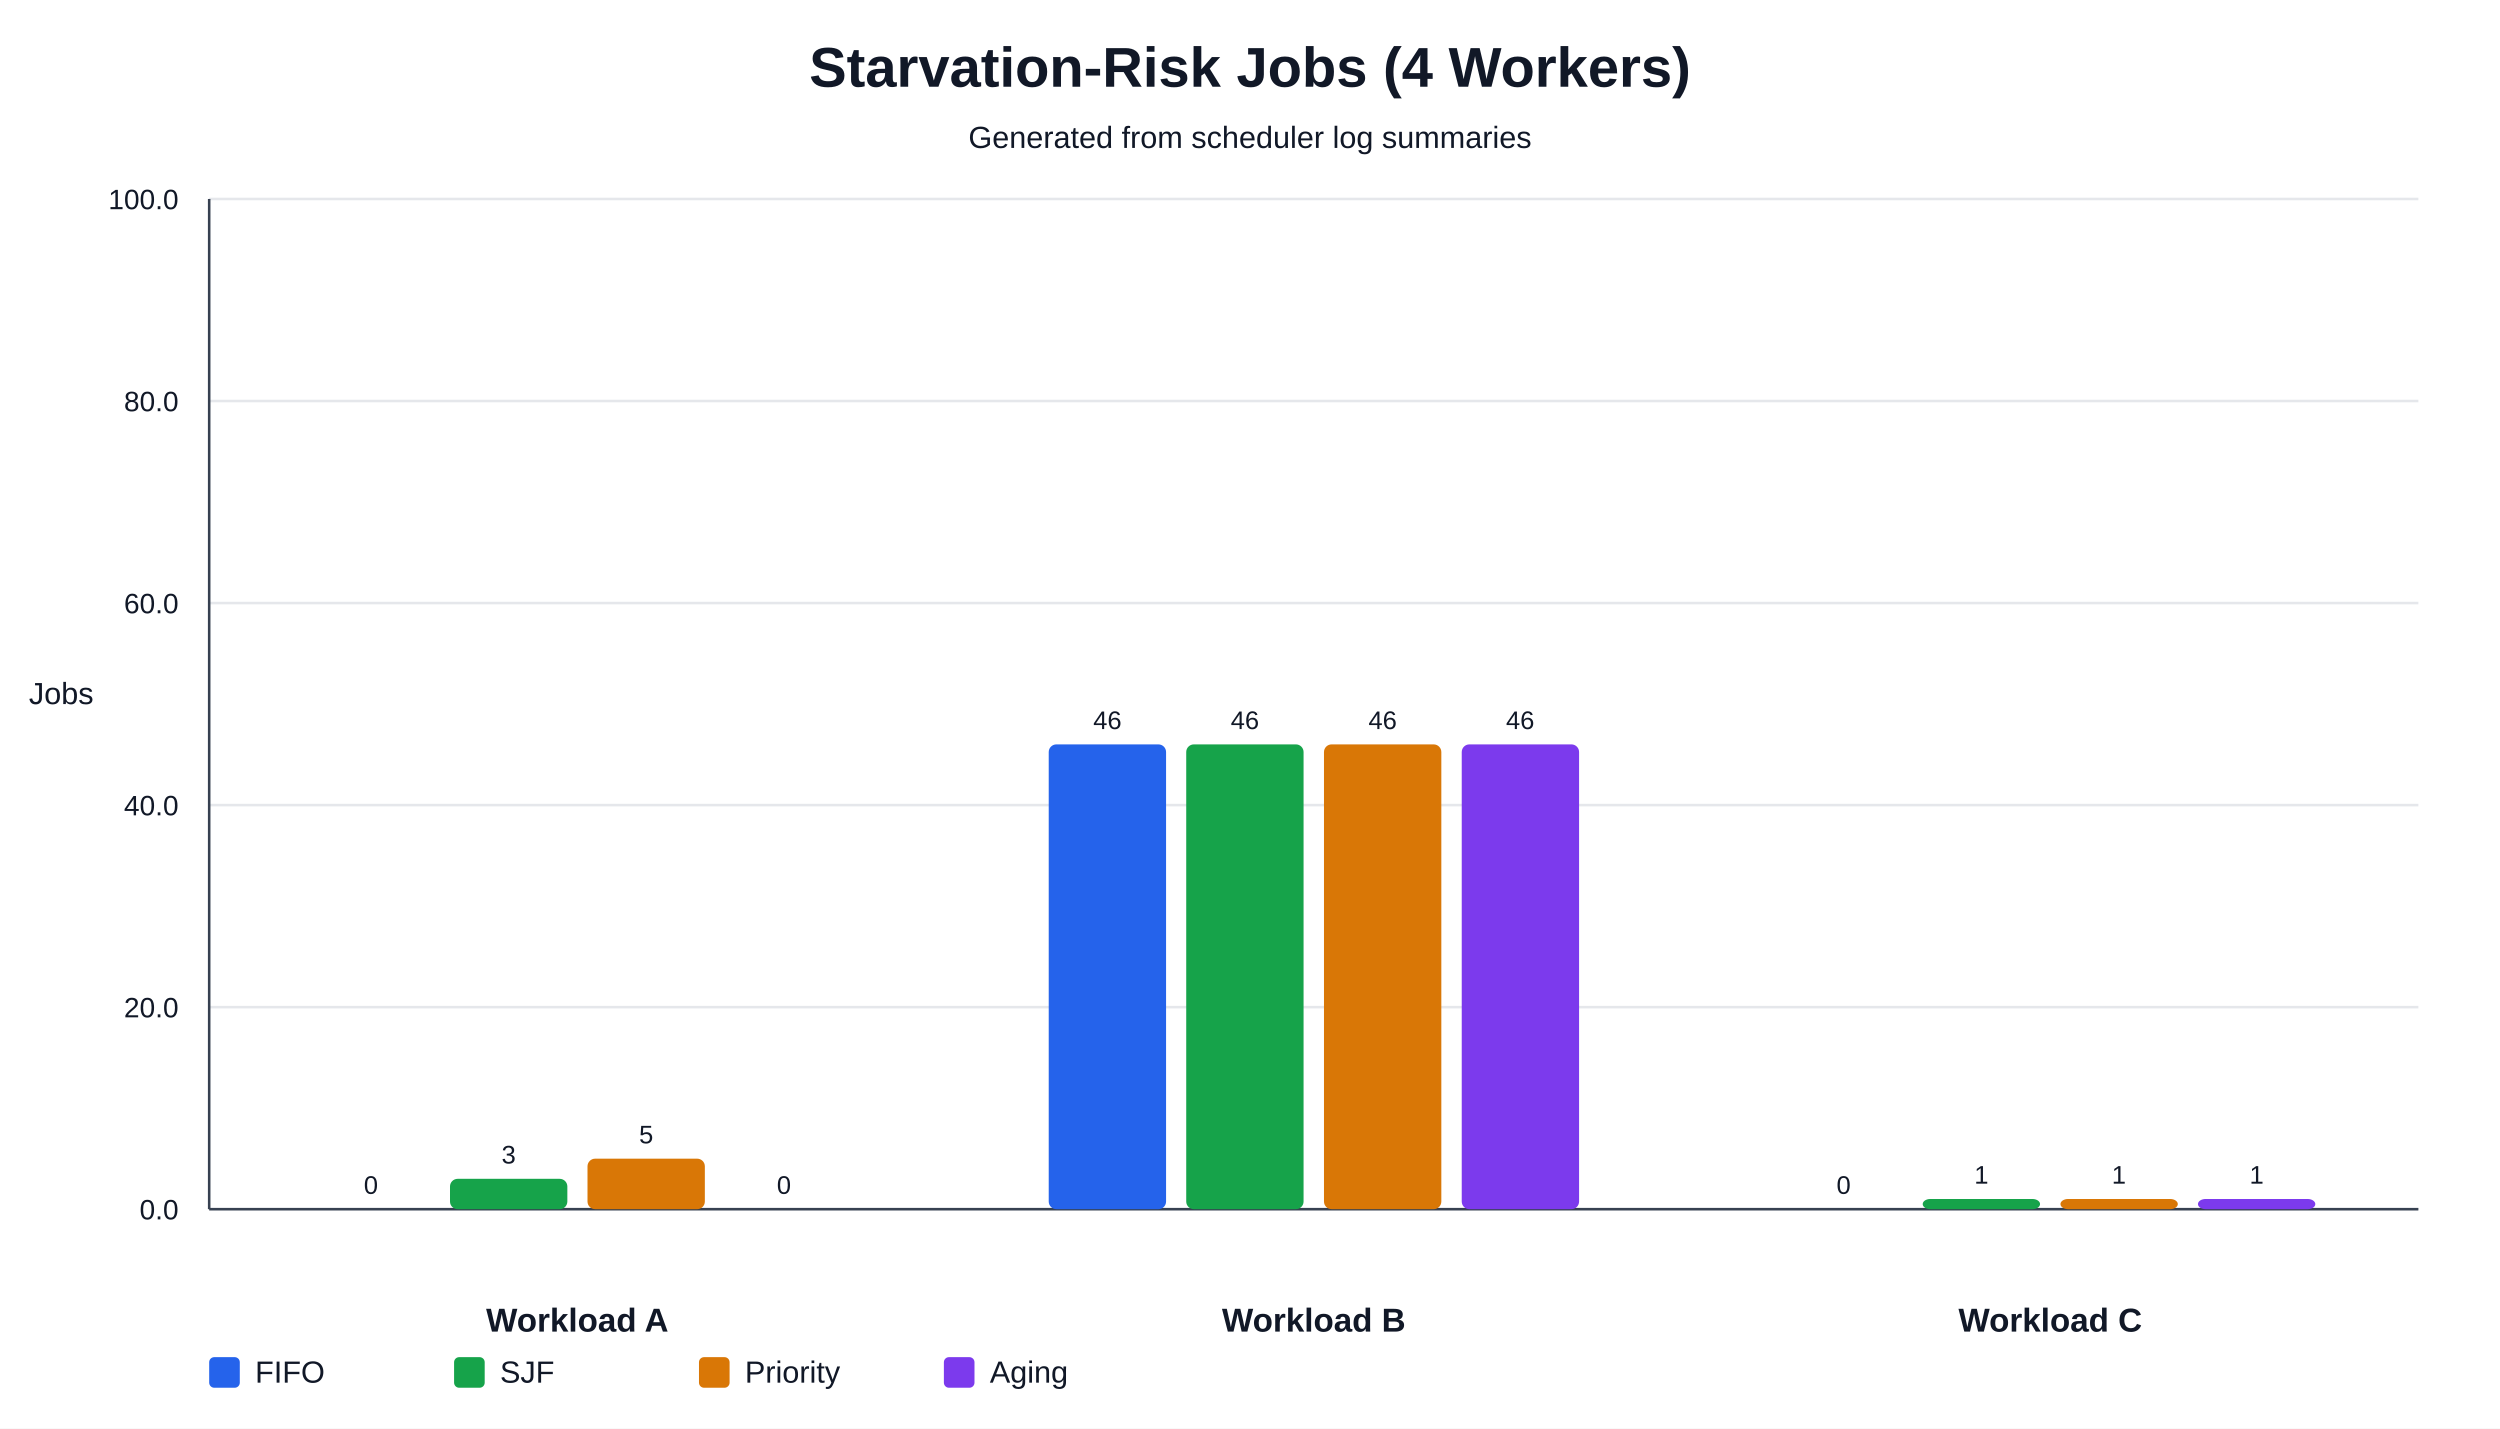
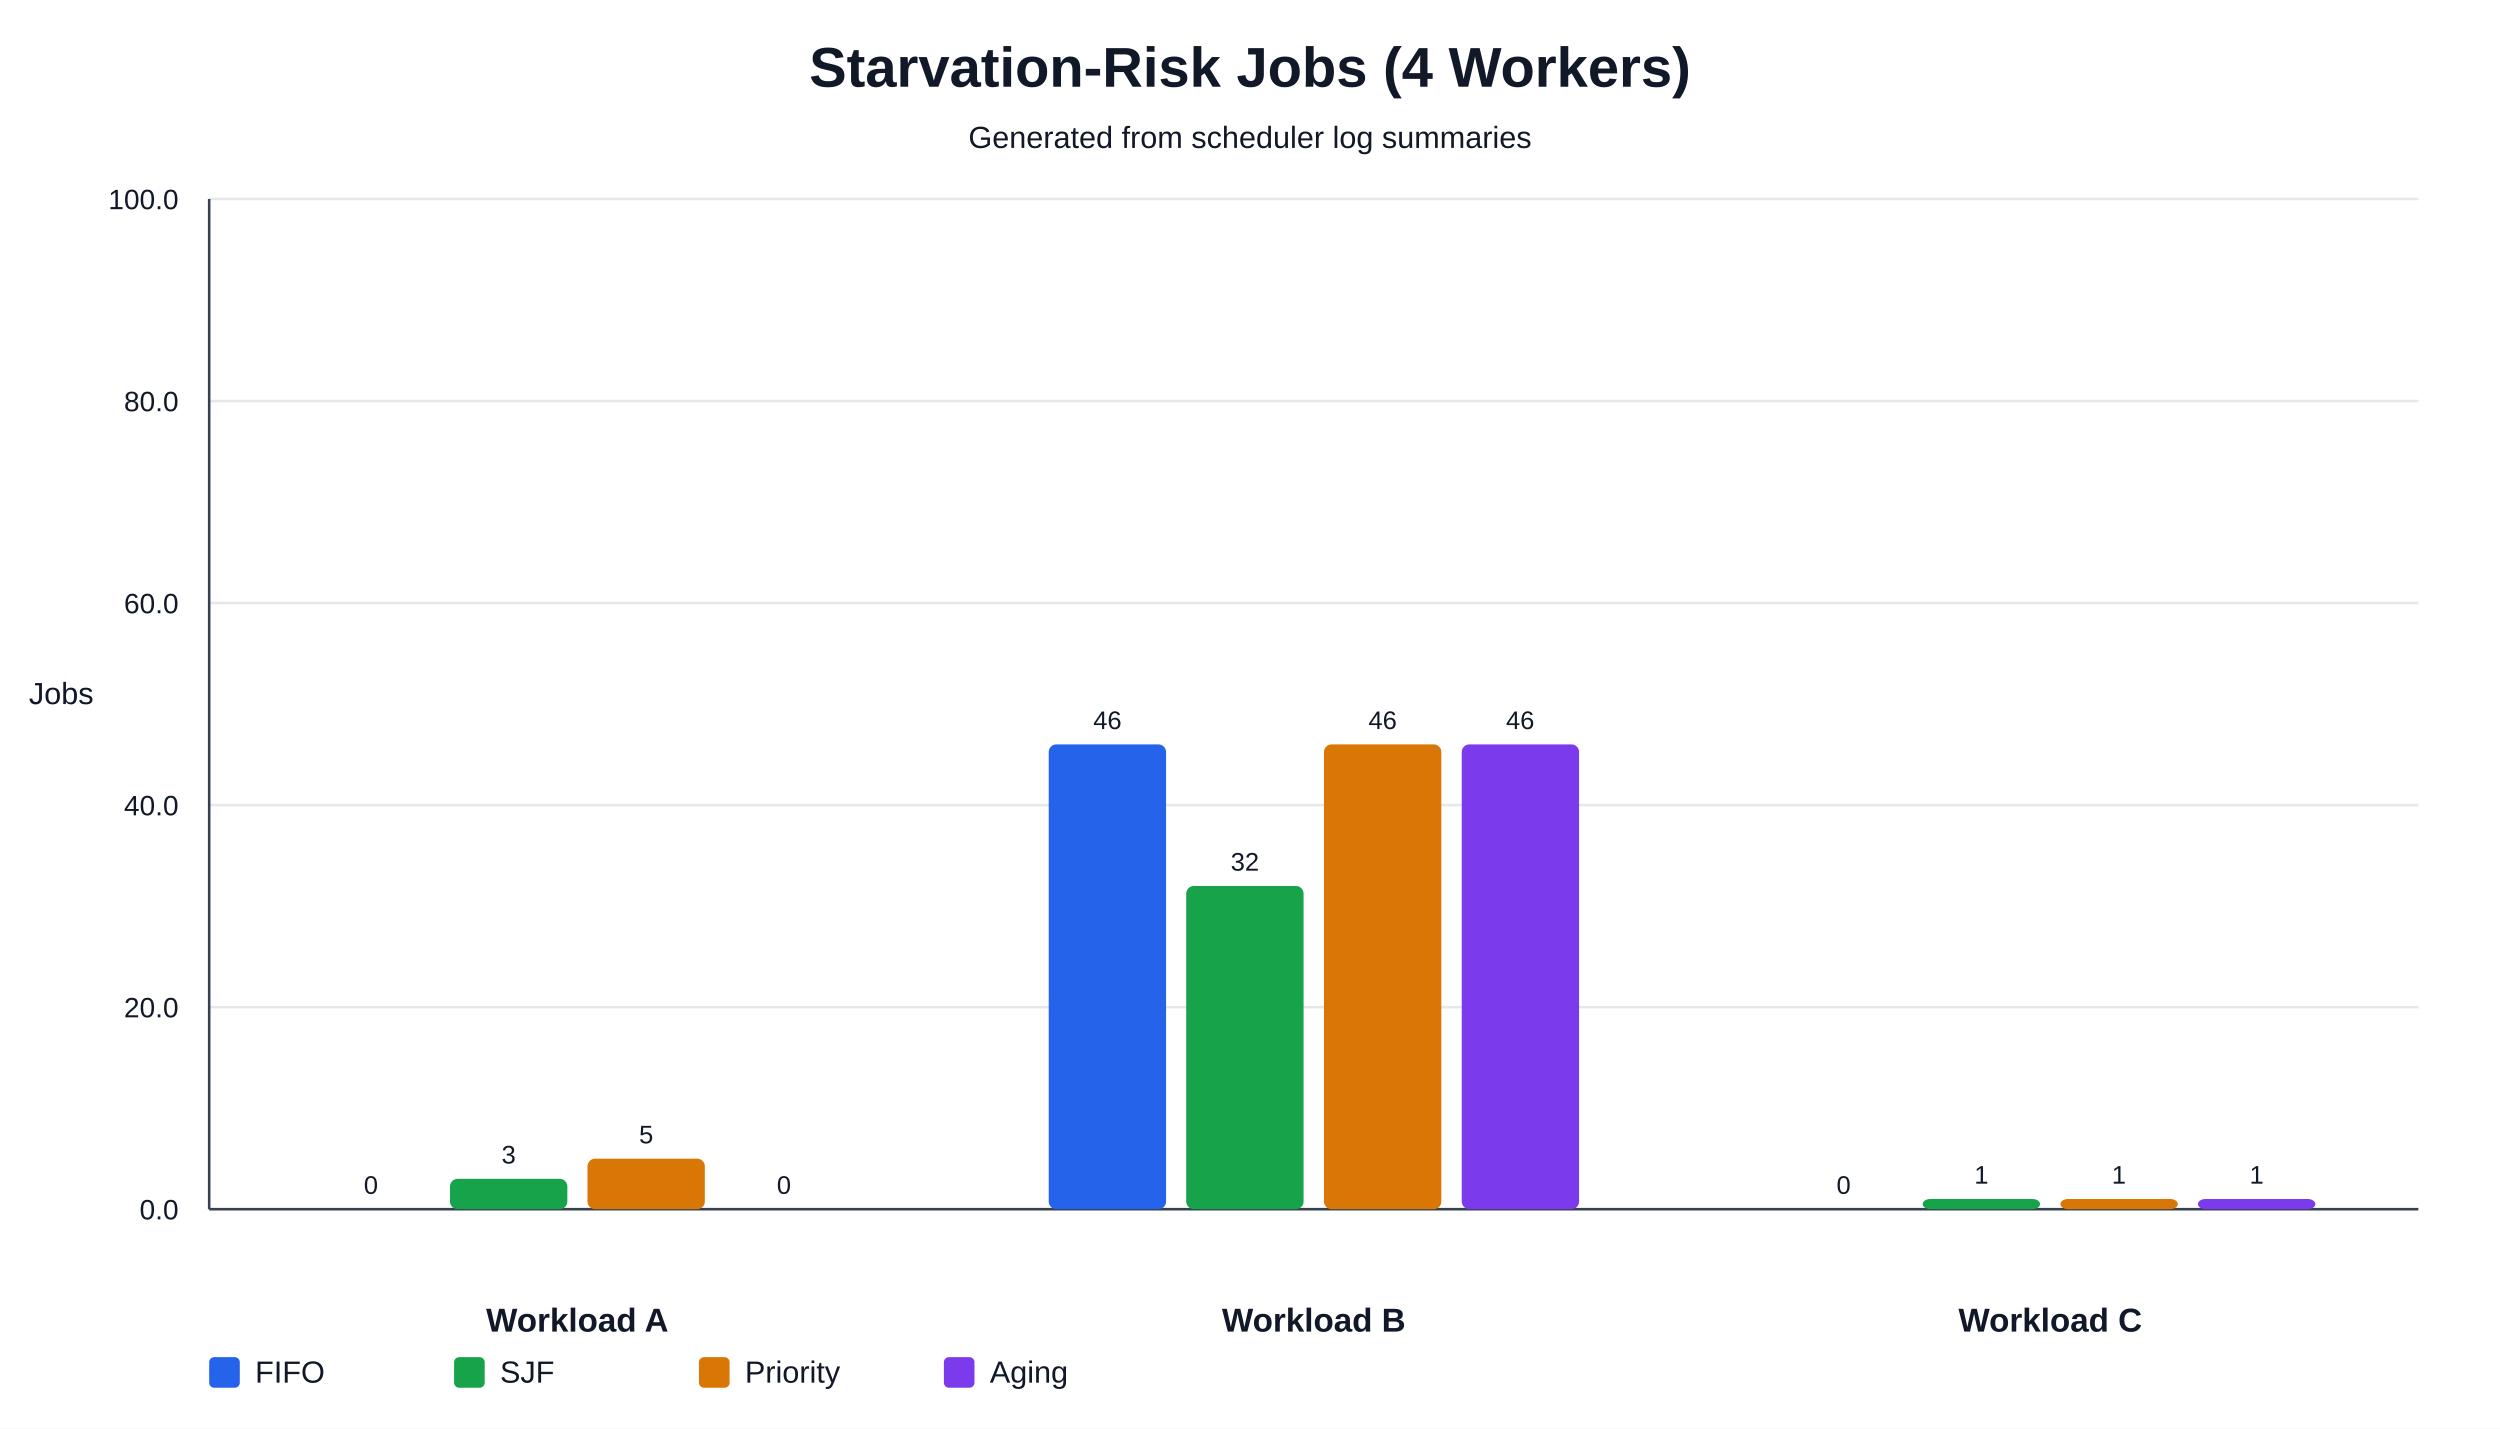
<svg xmlns="http://www.w3.org/2000/svg" width="980" height="560" viewBox="0 0 980 560">
  <rect width="100%" height="100%" fill="#ffffff" />
  <text x="490.0" y="34.0" font-family="Arial, sans-serif" font-size="22" font-weight="700" text-anchor="middle" fill="#111827">Starvation-Risk Jobs (4 Workers)</text>
  <text x="490.0" y="58.0" font-family="Arial, sans-serif" font-size="12" font-weight="400" text-anchor="middle" fill="#111827">Generated from scheduler log summaries</text>
  <line x1="82" y1="474.0" x2="948" y2="474.0" stroke="#e5e7eb" />
  <text x="70.0" y="478.0" font-family="Arial, sans-serif" font-size="11" font-weight="400" text-anchor="end" fill="#111827">0.0</text>
  <line x1="82" y1="394.8" x2="948" y2="394.8" stroke="#e5e7eb" />
  <text x="70.0" y="398.8" font-family="Arial, sans-serif" font-size="11" font-weight="400" text-anchor="end" fill="#111827">20.0</text>
  <line x1="82" y1="315.6" x2="948" y2="315.6" stroke="#e5e7eb" />
  <text x="70.0" y="319.6" font-family="Arial, sans-serif" font-size="11" font-weight="400" text-anchor="end" fill="#111827">40.0</text>
  <line x1="82" y1="236.4" x2="948" y2="236.4" stroke="#e5e7eb" />
  <text x="70.0" y="240.4" font-family="Arial, sans-serif" font-size="11" font-weight="400" text-anchor="end" fill="#111827">60.0</text>
  <line x1="82" y1="157.2" x2="948" y2="157.2" stroke="#e5e7eb" />
  <text x="70.0" y="161.2" font-family="Arial, sans-serif" font-size="11" font-weight="400" text-anchor="end" fill="#111827">80.0</text>
  <line x1="82" y1="78.0" x2="948" y2="78.0" stroke="#e5e7eb" />
  <text x="70.0" y="82.0" font-family="Arial, sans-serif" font-size="11" font-weight="400" text-anchor="end" fill="#111827">100.0</text>
  <line x1="82" y1="78" x2="82" y2="474" stroke="#374151" />
  <line x1="82" y1="474" x2="948" y2="474" stroke="#374151" />
  <text x="24.0" y="276.0" font-family="Arial, sans-serif" font-size="12" font-weight="400" text-anchor="middle" fill="#111827">Jobs</text>
  <text x="226.3" y="522.0" font-family="Arial, sans-serif" font-size="13" font-weight="700" text-anchor="middle" fill="#111827">Workload A</text>
  <rect x="122.4" y="474.0" width="46.0" height="0.0" fill="#2563eb" rx="3" />
  <text x="145.4" y="468.0" font-family="Arial, sans-serif" font-size="10" font-weight="400" text-anchor="middle" fill="#111827">0</text>
  <rect x="176.4" y="462.1" width="46.0" height="11.9" fill="#16a34a" rx="3" />
  <text x="199.4" y="456.1" font-family="Arial, sans-serif" font-size="10" font-weight="400" text-anchor="middle" fill="#111827">3</text>
  <rect x="230.3" y="454.2" width="46.0" height="19.8" fill="#d97706" rx="3" />
  <text x="253.3" y="448.2" font-family="Arial, sans-serif" font-size="10" font-weight="400" text-anchor="middle" fill="#111827">5</text>
  <rect x="284.3" y="474.0" width="46.0" height="0.0" fill="#7c3aed" rx="3" />
  <text x="307.3" y="468.0" font-family="Arial, sans-serif" font-size="10" font-weight="400" text-anchor="middle" fill="#111827">0</text>
  <text x="515.0" y="522.0" font-family="Arial, sans-serif" font-size="13" font-weight="700" text-anchor="middle" fill="#111827">Workload B</text>
  <rect x="411.1" y="291.8" width="46.0" height="182.2" fill="#2563eb" rx="3" />
  <text x="434.1" y="285.8" font-family="Arial, sans-serif" font-size="10" font-weight="400" text-anchor="middle" fill="#111827">46</text>
-   <rect x="465.0" y="291.8" width="46.0" height="182.2" fill="#16a34a" rx="3" />
-   <text x="488.0" y="285.8" font-family="Arial, sans-serif" font-size="10" font-weight="400" text-anchor="middle" fill="#111827">46</text>
+   <rect x="465.0" y="347.3" width="46.0" height="126.7" fill="#16a34a" rx="3" />
+   <text x="488.0" y="341.3" font-family="Arial, sans-serif" font-size="10" font-weight="400" text-anchor="middle" fill="#111827">32</text>
  <rect x="519.0" y="291.8" width="46.0" height="182.2" fill="#d97706" rx="3" />
  <text x="542.0" y="285.8" font-family="Arial, sans-serif" font-size="10" font-weight="400" text-anchor="middle" fill="#111827">46</text>
  <rect x="573.0" y="291.8" width="46.0" height="182.2" fill="#7c3aed" rx="3" />
  <text x="595.9" y="285.8" font-family="Arial, sans-serif" font-size="10" font-weight="400" text-anchor="middle" fill="#111827">46</text>
  <text x="803.7" y="522.0" font-family="Arial, sans-serif" font-size="13" font-weight="700" text-anchor="middle" fill="#111827">Workload C</text>
  <rect x="699.7" y="474.0" width="46.0" height="0.0" fill="#2563eb" rx="3" />
  <text x="722.7" y="468.0" font-family="Arial, sans-serif" font-size="10" font-weight="400" text-anchor="middle" fill="#111827">0</text>
  <rect x="753.7" y="470.0" width="46.0" height="4.0" fill="#16a34a" rx="3" />
  <text x="776.7" y="464.0" font-family="Arial, sans-serif" font-size="10" font-weight="400" text-anchor="middle" fill="#111827">1</text>
  <rect x="807.7" y="470.0" width="46.0" height="4.0" fill="#d97706" rx="3" />
  <text x="830.6" y="464.0" font-family="Arial, sans-serif" font-size="10" font-weight="400" text-anchor="middle" fill="#111827">1</text>
  <rect x="861.6" y="470.0" width="46.0" height="4.0" fill="#7c3aed" rx="3" />
  <text x="884.6" y="464.0" font-family="Arial, sans-serif" font-size="10" font-weight="400" text-anchor="middle" fill="#111827">1</text>
  <rect x="82" y="532" width="12" height="12" fill="#2563eb" rx="2" />
  <text x="100.0" y="542.0" font-family="Arial, sans-serif" font-size="12" font-weight="400" text-anchor="start" fill="#111827">FIFO</text>
  <rect x="178" y="532" width="12" height="12" fill="#16a34a" rx="2" />
  <text x="196.0" y="542.0" font-family="Arial, sans-serif" font-size="12" font-weight="400" text-anchor="start" fill="#111827">SJF</text>
  <rect x="274" y="532" width="12" height="12" fill="#d97706" rx="2" />
  <text x="292.0" y="542.0" font-family="Arial, sans-serif" font-size="12" font-weight="400" text-anchor="start" fill="#111827">Priority</text>
  <rect x="370" y="532" width="12" height="12" fill="#7c3aed" rx="2" />
  <text x="388.0" y="542.0" font-family="Arial, sans-serif" font-size="12" font-weight="400" text-anchor="start" fill="#111827">Aging</text>
</svg>
